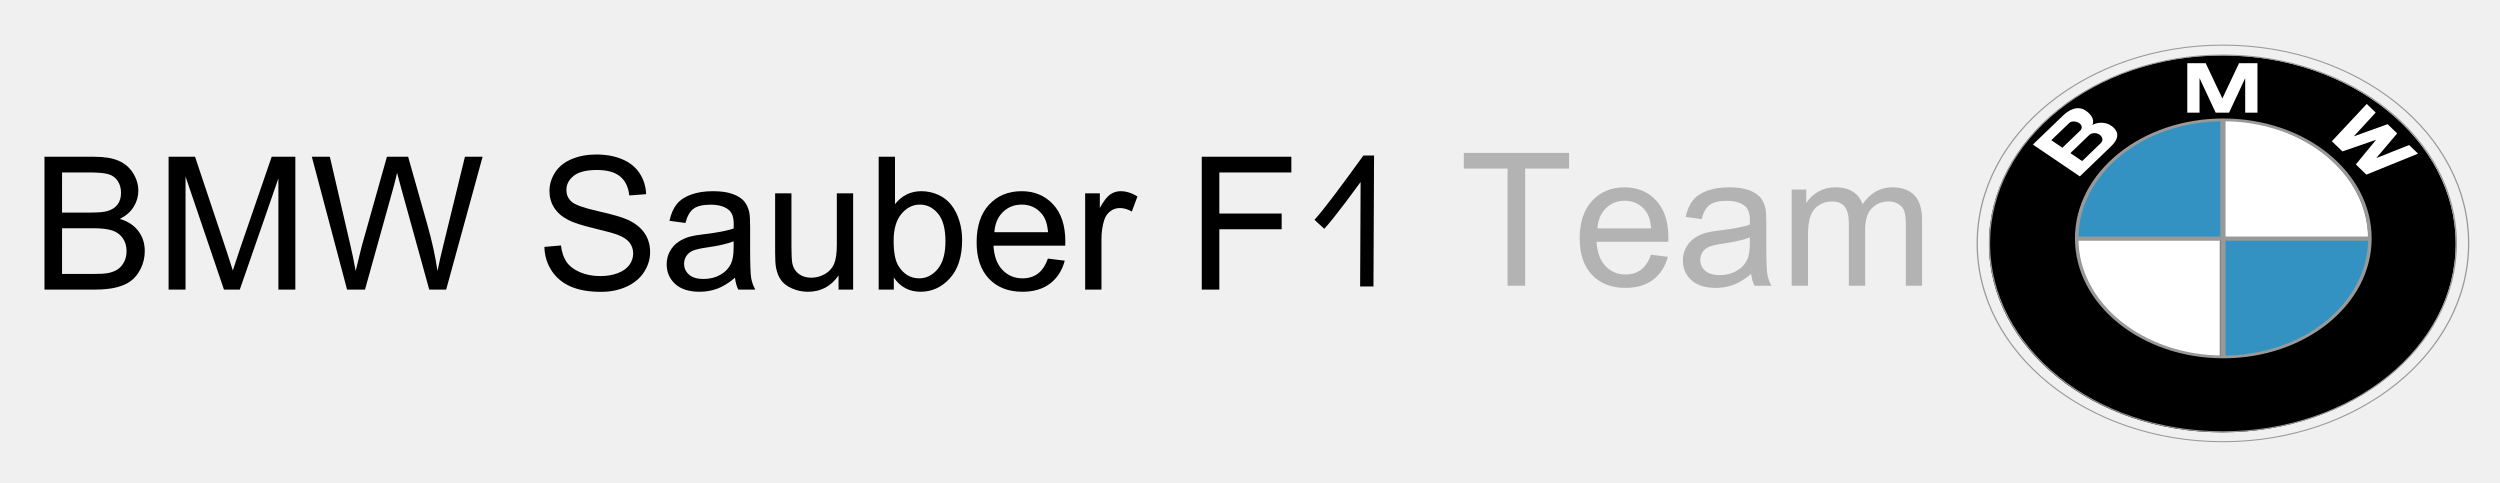
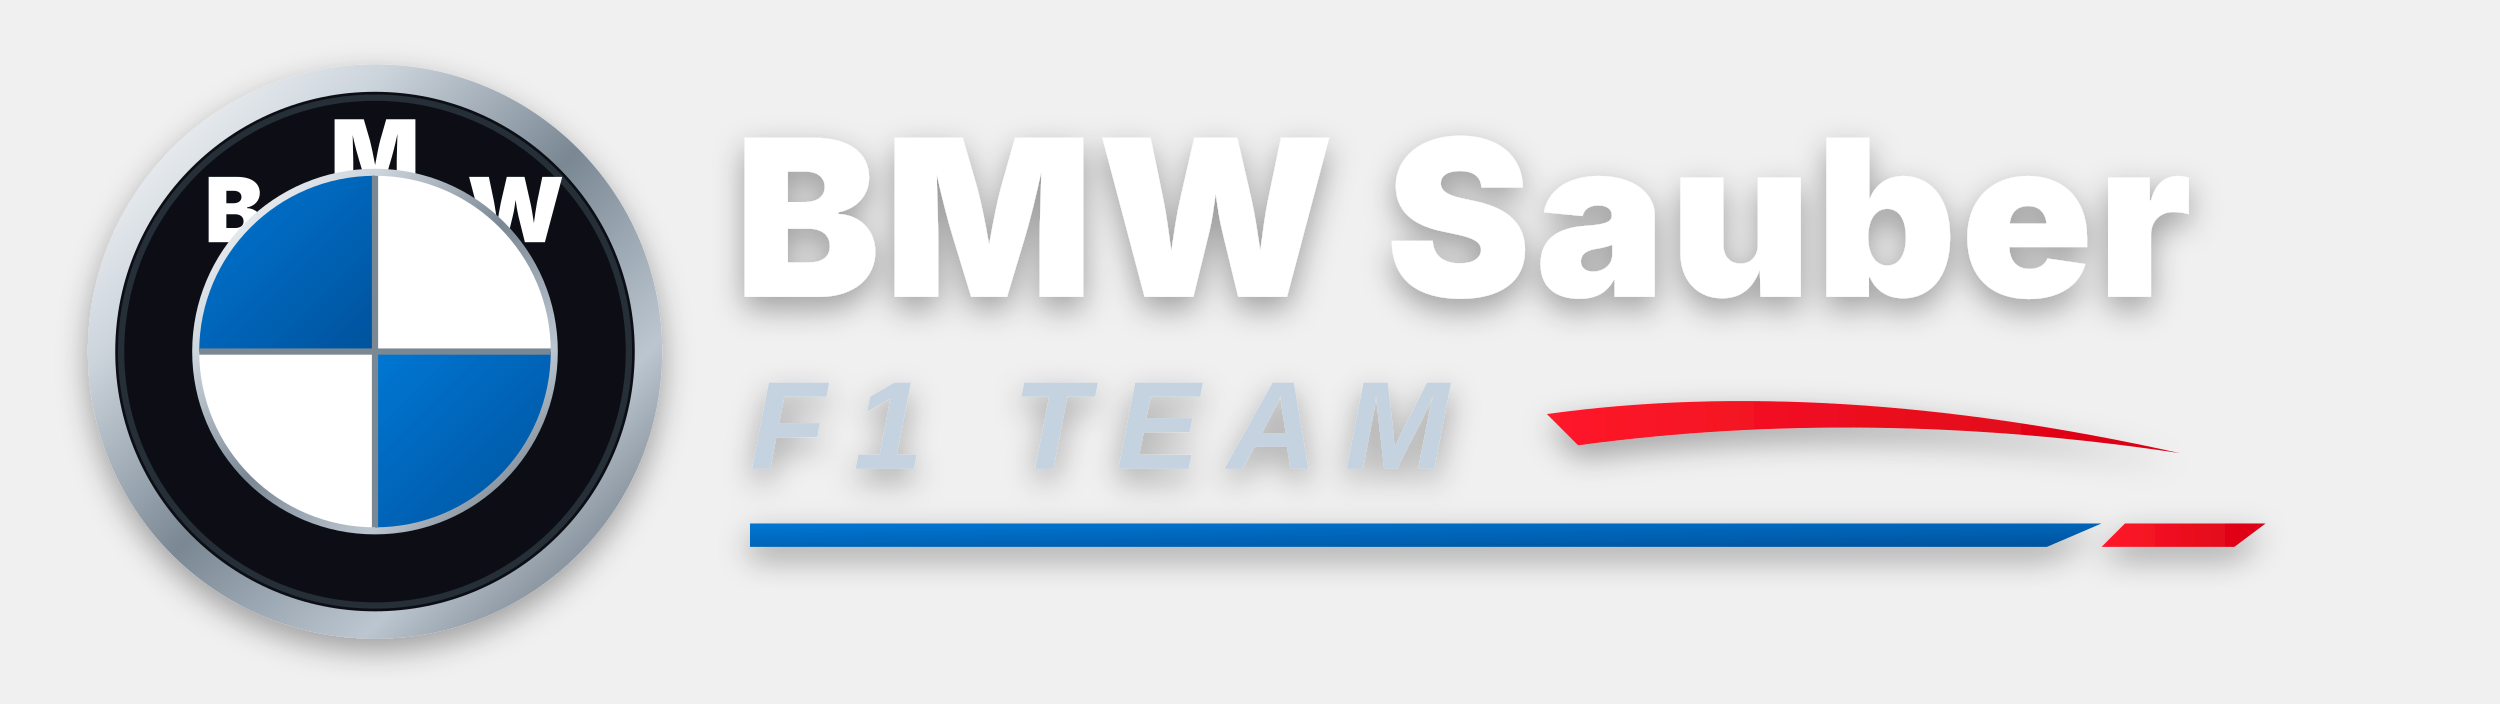
- <svg xmlns="http://www.w3.org/2000/svg" version="1.1" id="Layer_1" width="1295" height="250" viewBox="0 0 1295 250" overflow="visible" enable-background="new 0 0 564.012 564.001" xml:space="preserve" style="overflow:visible">
-   <defs id="defs3375">
-     <radialGradient id="XMLID_24_" cx="96.95" cy="111.318" r="259.673" gradientUnits="userSpaceOnUse">
-       <stop offset="0" style="stop-color:#E6E6E6" id="stop3131" />
-       <stop offset="0.104" style="stop-color:#D6D6D6" id="stop3133" />
-       <stop offset="0.307" style="stop-color:#ADADAD" id="stop3135" />
-       <stop offset="0.588" style="stop-color:#6C6C6C" id="stop3137" />
-       <stop offset="0.933" style="stop-color:#121212" id="stop3139" />
-       <stop offset="1" style="stop-color:#000000" id="stop3141" />
-     </radialGradient>
-     <radialGradient id="XMLID_25_" cx="167.975" cy="146.243" r="377.639" gradientUnits="userSpaceOnUse">
-       <stop offset="0" style="stop-color:#FFFFFF" id="stop3146" />
-       <stop offset="0.344" style="stop-color:#FDFDFD" id="stop3148" />
-       <stop offset="0.481" style="stop-color:#F6F6F6" id="stop3150" />
-       <stop offset="0.582" style="stop-color:#EAEAEA" id="stop3152" />
-       <stop offset="0.665" style="stop-color:#D8D8D8" id="stop3154" />
-       <stop offset="0.737" style="stop-color:#C2C2C2" id="stop3156" />
-       <stop offset="0.802" style="stop-color:#A6A6A6" id="stop3158" />
-       <stop offset="0.86" style="stop-color:#848484" id="stop3160" />
-       <stop offset="0.913" style="stop-color:#5F5F5F" id="stop3162" />
-       <stop offset="0.949" style="stop-color:#404040" id="stop3164" />
-       <stop offset="0.957" style="stop-color:#404040" id="stop3166" />
-       <stop offset="1" style="stop-color:#404040" id="stop3168" />
-       <stop offset="1" style="stop-color:#000000" id="stop3170" />
-     </radialGradient>
-     <radialGradient id="XMLID_28_" cx="100.497" cy="114.587" r="254.696" gradientUnits="userSpaceOnUse">
-       <stop offset="0" style="stop-color:#E6E6E6" id="stop3247" />
-       <stop offset="0.104" style="stop-color:#D6D6D6" id="stop3249" />
-       <stop offset="0.307" style="stop-color:#ADADAD" id="stop3251" />
-       <stop offset="0.588" style="stop-color:#6C6C6C" id="stop3253" />
-       <stop offset="0.933" style="stop-color:#121212" id="stop3255" />
-       <stop offset="1" style="stop-color:#000000" id="stop3257" />
-     </radialGradient>
-     <linearGradient id="XMLID_29_" gradientUnits="userSpaceOnUse" x1="248.609" y1="50.995" x2="496.988" y2="291.01">
-       <stop offset="0" style="stop-color:#F0F4FF" id="stop3262" />
-       <stop offset="0.109" style="stop-color:#EBEFF9" id="stop3264" />
-       <stop offset="0.247" style="stop-color:#DCE0EA" id="stop3266" />
-       <stop offset="0.403" style="stop-color:#C4C7CF" id="stop3268" />
-       <stop offset="0.57" style="stop-color:#A2A4AB" id="stop3270" />
-       <stop offset="0.747" style="stop-color:#76777C" id="stop3272" />
-       <stop offset="0.929" style="stop-color:#414243" id="stop3274" />
-       <stop offset="1" style="stop-color:#2B2B2B" id="stop3276" />
+ <svg xmlns="http://www.w3.org/2000/svg" viewBox="0 0 320 90" width="100%" height="100%">
+   <defs>
+     <linearGradient id="bmwChrome" x1="0%" y1="0%" x2="100%" y2="100%">
+       <stop offset="0%" stop-color="#FFFFFF" />
+       <stop offset="25%" stop-color="#CCD4DC" />
+       <stop offset="50%" stop-color="#7A8894" />
+       <stop offset="75%" stop-color="#BCC6D0" />
+       <stop offset="100%" stop-color="#55626E" />
    </linearGradient>
-     <linearGradient id="XMLID_30_" gradientUnits="userSpaceOnUse" x1="47.007" y1="253.638" x2="295.389" y2="493.657">
-       <stop offset="0" style="stop-color:#F0F4FF" id="stop3283" />
-       <stop offset="0.109" style="stop-color:#EBEFF9" id="stop3285" />
-       <stop offset="0.247" style="stop-color:#DCE0EA" id="stop3287" />
-       <stop offset="0.403" style="stop-color:#C4C7CF" id="stop3289" />
-       <stop offset="0.57" style="stop-color:#A2A4AB" id="stop3291" />
-       <stop offset="0.747" style="stop-color:#76777C" id="stop3293" />
-       <stop offset="0.929" style="stop-color:#414243" id="stop3295" />
-       <stop offset="1" style="stop-color:#2B2B2B" id="stop3297" />
+     <linearGradient id="bavarianBlue" x1="0%" y1="0%" x2="100%" y2="100%">
+       <stop offset="0%" stop-color="#0077D4" />
+       <stop offset="100%" stop-color="#00529C" />
    </linearGradient>
-     <linearGradient id="XMLID_31_" gradientUnits="userSpaceOnUse" x1="167.169" y1="168.05" x2="295.966" y2="292.51">
-       <stop offset="0" style="stop-color:#C2D7E8" id="stop3304" />
-       <stop offset="0.134" style="stop-color:#BACFE1" id="stop3306" />
-       <stop offset="0.343" style="stop-color:#A4BACD" id="stop3308" />
-       <stop offset="0.6" style="stop-color:#8098AC" id="stop3310" />
-       <stop offset="0.894" style="stop-color:#4E697F" id="stop3312" />
-       <stop offset="1" style="stop-color:#3A566D" id="stop3314" />
+     <linearGradient id="bmwMRed" x1="0%" y1="0%" x2="100%" y2="0%">
+       <stop offset="0%" stop-color="#FF1A2A" />
+       <stop offset="100%" stop-color="#D90014" />
    </linearGradient>
-     <linearGradient id="XMLID_32_" gradientUnits="userSpaceOnUse" x1="102.664" y1="198.546" x2="348.549" y2="436.152">
-       <stop offset="0" style="stop-color:#F0F4FF" id="stop3319" />
-       <stop offset="0.097" style="stop-color:#E8EBF6" id="stop3321" />
-       <stop offset="0.257" style="stop-color:#D1D4DD" id="stop3323" />
-       <stop offset="0.459" style="stop-color:#ABAEB5" id="stop3325" />
-       <stop offset="0.695" style="stop-color:#78797D" id="stop3327" />
-       <stop offset="0.958" style="stop-color:#363637" id="stop3329" />
-       <stop offset="1" style="stop-color:#2B2B2B" id="stop3331" />
+     <linearGradient id="bmwMNavy" x1="0%" y1="0%" x2="100%" y2="0%">
+       <stop offset="0%" stop-color="#001F5C" />
+       <stop offset="100%" stop-color="#001238" />
    </linearGradient>
-     <linearGradient id="XMLID_33_" gradientUnits="userSpaceOnUse" x1="283.897" y1="286.685" x2="370.145" y2="370.029">
-       <stop offset="0" style="stop-color:#D9DEF0" id="stop3336" />
-       <stop offset="0.123" style="stop-color:#D4DAEC" id="stop3338" />
-       <stop offset="0.263" style="stop-color:#C7CFE2" id="stop3340" />
-       <stop offset="0.411" style="stop-color:#B0BCD1" id="stop3342" />
-       <stop offset="0.566" style="stop-color:#90A1B8" id="stop3344" />
-       <stop offset="0.725" style="stop-color:#677F99" id="stop3346" />
-       <stop offset="0.885" style="stop-color:#355674" id="stop3348" />
-       <stop offset="0.972" style="stop-color:#173D5D" id="stop3350" />
-     </linearGradient>
-     <linearGradient id="XMLID_34_" gradientUnits="userSpaceOnUse" x1="195.667" y1="108.37" x2="441.283" y2="345.716">
-       <stop offset="0" style="stop-color:#F0F4FF" id="stop3355" />
-       <stop offset="0.109" style="stop-color:#EBEFF9" id="stop3357" />
-       <stop offset="0.247" style="stop-color:#DCE0EA" id="stop3359" />
-       <stop offset="0.403" style="stop-color:#C4C7CF" id="stop3361" />
-       <stop offset="0.57" style="stop-color:#A2A4AB" id="stop3363" />
-       <stop offset="0.747" style="stop-color:#76777C" id="stop3365" />
-       <stop offset="0.929" style="stop-color:#414243" id="stop3367" />
-       <stop offset="1" style="stop-color:#2B2B2B" id="stop3369" />
-     </linearGradient>
-     <radialGradient gradientUnits="userSpaceOnUse" r="668.807" cy="3.091" cx="57.093" id="XMLID_26_">
-       <stop id="stop3177" style="stop-color:#FFFFFF" offset="0.169" />
-       <stop id="stop3179" style="stop-color:#E0EFF7" offset="0.196" />
-       <stop id="stop3181" style="stop-color:#B2D9EC" offset="0.241" />
-       <stop id="stop3183" style="stop-color:#8BC5E2" offset="0.287" />
-       <stop id="stop3185" style="stop-color:#6BB5DA" offset="0.335" />
-       <stop id="stop3187" style="stop-color:#52A9D4" offset="0.384" />
-       <stop id="stop3189" style="stop-color:#41A0CF" offset="0.436" />
-       <stop id="stop3191" style="stop-color:#369BCD" offset="0.491" />
-       <stop id="stop3193" style="stop-color:#3399CC" offset="0.556" />
-       <stop id="stop3195" style="stop-color:#3396C8" offset="0.606" />
-       <stop id="stop3197" style="stop-color:#328EBC" offset="0.655" />
-       <stop id="stop3199" style="stop-color:#3180A8" offset="0.705" />
-       <stop id="stop3201" style="stop-color:#2F6D8C" offset="0.754" />
-       <stop id="stop3203" style="stop-color:#2D5468" offset="0.803" />
-       <stop id="stop3205" style="stop-color:#2A373D" offset="0.851" />
-       <stop id="stop3207" style="stop-color:#292929" offset="0.871" />
-     </radialGradient>
-     <radialGradient gradientUnits="userSpaceOnUse" r="668.787" cy="3.091" cx="57.093" id="XMLID_27_">
-       <stop id="stop3212" style="stop-color:#FFFFFF" offset="0.169" />
-       <stop id="stop3214" style="stop-color:#E0EFF7" offset="0.196" />
-       <stop id="stop3216" style="stop-color:#B2D9EC" offset="0.241" />
-       <stop id="stop3218" style="stop-color:#8BC5E2" offset="0.287" />
-       <stop id="stop3220" style="stop-color:#6BB5DA" offset="0.335" />
-       <stop id="stop3222" style="stop-color:#52A9D4" offset="0.384" />
-       <stop id="stop3224" style="stop-color:#41A0CF" offset="0.436" />
-       <stop id="stop3226" style="stop-color:#369BCD" offset="0.491" />
-       <stop id="stop3228" style="stop-color:#3399CC" offset="0.556" />
-       <stop id="stop3230" style="stop-color:#3396C8" offset="0.606" />
-       <stop id="stop3232" style="stop-color:#328EBC" offset="0.655" />
-       <stop id="stop3234" style="stop-color:#3180A8" offset="0.705" />
-       <stop id="stop3236" style="stop-color:#2F6D8C" offset="0.754" />
-       <stop id="stop3238" style="stop-color:#2D5468" offset="0.803" />
-       <stop id="stop3240" style="stop-color:#2A373D" offset="0.851" />
-       <stop id="stop3242" style="stop-color:#292929" offset="0.871" />
-     </radialGradient>
-     <linearGradient id="XMLID_18_" gradientUnits="userSpaceOnUse" x1="-41.283" y1="-30.406" x2="557.075" y2="547.805">
-       <stop offset="0" style="stop-color:#DFF4FF" id="stop2991" />
-       <stop offset="0.098" style="stop-color:#D6EAF5" id="stop2993" />
-       <stop offset="0.268" style="stop-color:#BFD0D9" id="stop2995" />
-       <stop offset="0.488" style="stop-color:#98A5AC" id="stop2997" />
-       <stop offset="0.747" style="stop-color:#646B6E" id="stop2999" />
-       <stop offset="1" style="stop-color:#2B2B2B" id="stop3001" />
-     </linearGradient>
-     <radialGradient id="XMLID_19_" cx="-3.515" cy="18.651" r="400.654" gradientUnits="userSpaceOnUse">
-       <stop offset="0" style="stop-color:#FFFFFF" id="stop3008" />
-       <stop offset="0.306" style="stop-color:#A8A8A8" id="stop3010" />
-       <stop offset="0.646" style="stop-color:#4F4F4F" id="stop3012" />
-       <stop offset="0.885" style="stop-color:#161616" id="stop3014" />
-       <stop offset="1" style="stop-color:#000000" id="stop3016" />
-     </radialGradient>
-     <linearGradient id="XMLID_20_" gradientUnits="userSpaceOnUse" x1="-873.568" y1="18.338" x2="-492.475" y2="386.599" gradientTransform="matrix(-1,0,0,-1,-385.6592,499.3066)">
-       <stop offset="0" style="stop-color:#DFF4FF" id="stop3021" />
-       <stop offset="0.086" style="stop-color:#D6EAF5" id="stop3023" />
-       <stop offset="0.233" style="stop-color:#BED0D9" id="stop3025" />
-       <stop offset="0.424" style="stop-color:#96A4AC" id="stop3027" />
-       <stop offset="0.652" style="stop-color:#5F686D" id="stop3029" />
-       <stop offset="0.907" style="stop-color:#1A1D1E" id="stop3031" />
-       <stop offset="1" style="stop-color:#000000" id="stop3033" />
-     </linearGradient>
-     <radialGradient gradientUnits="userSpaceOnUse" r="963.534" cy="-22.434" cx="-75.566" id="XMLID_23_">
-       <stop id="stop3104" style="stop-color:#FFFFFF;fill-opacity:1.0;fill:url(#linearGradient5237)" offset="0" />
-       <stop id="stop3106" style="stop-color:#FDFDFD;fill-opacity:1.0;fill:url(#linearGradient5237)" offset="0.31" />
-       <stop id="stop3108" style="stop-color:#F6F6F6;fill-opacity:1.0;fill:url(#linearGradient5237)" offset="0.451" />
-       <stop id="stop3110" style="stop-color:#E9E9E9;fill-opacity:1.0;fill:url(#linearGradient5237)" offset="0.557" />
-       <stop id="stop3112" style="stop-color:#D7D7D7;fill-opacity:1.0;fill:url(#linearGradient5237)" offset="0.646" />
-       <stop id="stop3114" style="stop-color:#BFBFBF;fill-opacity:1.0;fill:url(#linearGradient5237)" offset="0.724" />
-       <stop id="stop3116" style="stop-color:#A2A2A2;fill-opacity:1.0;fill:url(#linearGradient5237)" offset="0.794" />
-       <stop id="stop3118" style="stop-color:#808080;fill-opacity:1.0;fill:url(#linearGradient5237)" offset="0.859" />
-       <stop id="stop3120" style="stop-color:#575757;fill-opacity:1.0;fill:url(#linearGradient5237)" offset="0.92" />
-       <stop id="stop3122" style="stop-color:#2B2B2B;fill-opacity:1.0;fill:url(#linearGradient5237)" offset="0.975" />
-       <stop id="stop3124" style="stop-color:#141414;fill-opacity:1.0;fill:url(#linearGradient5237)" offset="1" />
-     </radialGradient>
+     <filter id="bmwShadow" x="-10%" y="-10%" width="120%" height="120%">
+       <feDropShadow dx="0" dy="1.5" stdDeviation="2" flood-color="#000000" flood-opacity="0.35" />
+     </filter>
  </defs>
-   <path style="fill:none;stroke:#000000;stroke-width:6.9;stroke-linecap:butt;stroke-linejoin:miter;stroke-miterlimit:4;stroke-opacity:1;stroke-dasharray:none" d="M 683.441,116.196 C 688.655,110.5 697.982,97.835 708,84 l 0.295,0 -0.295,64.392" id="path3952" />
-   <g id="g5578" transform="matrix(0.4478362,0,0,0.3617074,1026.836,23.93451)">
-     <path style="fill:#000000" id="path3005" d="m 547.545,283.043 c 0,149.063 -120.859,269.918 -269.924,269.918 -149.065,0 -269.912,-120.856 -269.912,-269.918 0,-149.07 120.848,-269.919 269.912,-269.919 149.064,0 269.924,120.849 269.924,269.919 z" />
-     <path style="fill:none;stroke:#999999;stroke-width:1.511;stroke-miterlimit:4;stroke-opacity:1;stroke-dasharray:none" id="path3003" d="m 278.303,-1.544 c -156.962,0 -284.215,127.135 -284.215,283.972 0,156.834 127.253,283.971 284.215,283.971 156.974,0 284.215,-127.136 284.215,-283.971 0,-156.836 -127.241,-283.972 -284.215,-283.972 z m 0,553.742 C 129.181,552.197 8.312,431.418 8.312,282.427 8.312,133.436 129.181,12.651 278.303,12.651 c 149.122,0 270.002,120.785 270.002,269.776 0,148.991 -120.88,269.77 -270.002,269.77 z" />
-     <g id="g5540">
-       <g style="fill:#ffffff;fill-opacity:1;stroke:none" id="g3049" transform="translate(-3.93499,0.3735)">
-         <radialGradient gradientUnits="userSpaceOnUse" r="962.696" cy="-22.151" cx="-75.465" id="XMLID_21_">
-           <stop id="stop3052" style="stop-color:#FFFFFF;fill-opacity:1.0;fill:url(#linearGradient5237)" offset="0" />
-           <stop id="stop3054" style="stop-color:#FDFDFD;fill-opacity:1.0;fill:url(#linearGradient5237)" offset="0.31" />
-           <stop id="stop3056" style="stop-color:#F6F6F6;fill-opacity:1.0;fill:url(#linearGradient5237)" offset="0.451" />
-           <stop id="stop3058" style="stop-color:#E9E9E9;fill-opacity:1.0;fill:url(#linearGradient5237)" offset="0.557" />
-           <stop id="stop3060" style="stop-color:#D7D7D7;fill-opacity:1.0;fill:url(#linearGradient5237)" offset="0.646" />
-           <stop id="stop3062" style="stop-color:#BFBFBF;fill-opacity:1.0;fill:url(#linearGradient5237)" offset="0.724" />
-           <stop id="stop3064" style="stop-color:#A2A2A2;fill-opacity:1.0;fill:url(#linearGradient5237)" offset="0.794" />
-           <stop id="stop3066" style="stop-color:#808080;fill-opacity:1.0;fill:url(#linearGradient5237)" offset="0.859" />
-           <stop id="stop3068" style="stop-color:#575757;fill-opacity:1.0;fill:url(#linearGradient5237)" offset="0.92" />
-           <stop id="stop3070" style="stop-color:#2B2B2B;fill-opacity:1.0;fill:url(#linearGradient5237)" offset="0.975" />
-           <stop id="stop3072" style="stop-color:#141414;fill-opacity:1.0;fill:url(#linearGradient5237)" offset="1" />
-         </radialGradient>
-         <polygon style="fill:#ffffff;fill-opacity:1;stroke:none" id="polygon3074" points="255.201,94.802 255.201,45.353 273.859,94.802 289.35,94.802 308.008,45.353 308.008,94.802 322.178,94.802 322.178,23.981 300.881,23.981 281.512,74.687 281.695,74.687 262.328,23.981 241.031,23.981 241.031,94.802 " />
-       </g>
-       <g style="fill:#ffffff;fill-opacity:1;stroke:none" id="g3076" transform="translate(-3.93499,0.3735)">
-         <radialGradient gradientUnits="userSpaceOnUse" r="962.794" cy="-22.15" cx="-75.515" id="XMLID_22_">
-           <stop id="stop3079" style="stop-color:#FFFFFF;fill-opacity:1.0;fill:url(#linearGradient5237)" offset="0" />
-           <stop id="stop3081" style="stop-color:#FDFDFD;fill-opacity:1.0;fill:url(#linearGradient5237)" offset="0.31" />
-           <stop id="stop3083" style="stop-color:#F6F6F6;fill-opacity:1.0;fill:url(#linearGradient5237)" offset="0.451" />
-           <stop id="stop3085" style="stop-color:#E9E9E9;fill-opacity:1.0;fill:url(#linearGradient5237)" offset="0.557" />
-           <stop id="stop3087" style="stop-color:#D7D7D7;fill-opacity:1.0;fill:url(#linearGradient5237)" offset="0.646" />
-           <stop id="stop3089" style="stop-color:#BFBFBF;fill-opacity:1.0;fill:url(#linearGradient5237)" offset="0.724" />
-           <stop id="stop3091" style="stop-color:#A2A2A2;fill-opacity:1.0;fill:url(#linearGradient5237)" offset="0.794" />
-           <stop id="stop3093" style="stop-color:#808080;fill-opacity:1.0;fill:url(#linearGradient5237)" offset="0.859" />
-           <stop id="stop3095" style="stop-color:#575757;fill-opacity:1.0;fill:url(#linearGradient5237)" offset="0.92" />
-           <stop id="stop3097" style="stop-color:#2B2B2B;fill-opacity:1.0;fill:url(#linearGradient5237)" offset="0.975" />
-           <stop id="stop3099" style="stop-color:#141414;fill-opacity:1.0;fill:url(#linearGradient5237)" offset="1" />
-         </radialGradient>
-         <polygon style="fill:#ffffff;fill-opacity:1;stroke:none" id="polygon3101" points="458.918,94.677 433.652,128.704 472.744,111.267 483.807,124.544 459.607,159.845 497.633,141.136 507.938,153.511 448.098,183.562 436.004,168.915 459.205,133.94 459.068,133.763 420.467,150.286 408.248,135.735 448.604,82.306 " />
-       </g>
-       <path style="fill:#ffffff;fill-opacity:1;stroke:none" id="path3126" d="m 150.108,114.746 c -5.691,-5.537 -14.504,-7.207 -22.766,-2.082 3.085,-8.284 -2.519,-16.042 -7.652,-20.345 -9.512,-7.975 -19.508,-1.166 -26.645,7.361 l -34.572,41.182 54.332,45.582 36.443,-43.432 c 8.319,-9.926 9.614,-19.758 0.86,-28.266 z m -70.281,19.861 20.758,-24.732 c 2.398,-2.869 7.836,-2.754 11.336,0.176 3.844,3.23 3.855,7.805 1.262,10.873 l -20.516,24.459 z m 57.281,4.114 -21.641,25.789 -13.574,-11.389 21.813,-25.996 c 2.467,-2.93 7.951,-3.785 11.658,-0.676 4.199,3.516 4.611,8.848 1.744,12.272 z" />
-     </g>
-     <g id="g5571">
-       <path style="fill:#3392c2;fill-opacity:1" id="path3209" d="m 108.063,274.236 h 168.904 V 105.332 c -93.287,0 -168.904,75.617 -168.904,168.904 z" />
-       <path style="fill:#3392c2;fill-opacity:1" id="path3244" d="m 279.637,276.97 v 168.904 c 93.287,0 168.904,-75.629 168.904,-168.904 h -168.904 z" />
-       <path style="fill:#ffffff;fill-opacity:1;stroke:#999999;stroke-width:1.003;stroke-opacity:1" id="path3244-4" d="M 277.738,275.902 V 105.94 c 93.287,0 168.904,76.103 168.904,169.962 h -168.904 z" />
-       <path style="fill:#ffffff;fill-opacity:1;stroke:#999999;stroke-opacity:1" id="path3244-9" d="M 275.042,274.549 V 444.453 c -91.184,0 -165.096,-76.077 -165.096,-169.904 h 165.096 z" />
-       <polygon points="452.309,279.001 285,279.001 285,111.692 279.012,111.692 279.012,279.001 111.703,279.001 111.703,284.993 279.012,284.993 279.012,452.306 285,452.306 285,284.993 452.309,284.993 " id="polygon3259" style="fill:#999999;stroke:none" transform="translate(-3.65032,-6.433471)" />
-     </g>
-     <path style="fill:none;stroke:#999999;stroke-width:4;stroke-miterlimit:4;stroke-opacity:1;stroke-dasharray:none" id="path3172" d="m 109.156,275.221 c 0,-93.741 75.928,-169.736 169.594,-169.736 93.667,0 169.605,75.996 169.605,169.736 0,93.74 -75.94,169.736 -169.605,169.736 -93.666,0 -169.594,-75.995 -169.594,-169.736 z" />
+   <g transform="translate(6, 4)" filter="url(#bmwShadow)">
+     <circle cx="42" cy="41" r="35" fill="#0C1015" stroke="url(#bmwChrome)" stroke-width="3.5" />
+     <circle cx="42" cy="41" r="32.5" fill="none" stroke="#252F38" stroke-width="0.8" />
+     <text x="24" y="27" font-family="'Titillium Web', system-ui, -apple-system, sans-serif" font-size="11.5" font-weight="900" fill="#FFFFFF" text-anchor="middle">B</text>
+     <text x="42" y="20" font-family="'Titillium Web', system-ui, -apple-system, sans-serif" font-size="12" font-weight="900" fill="#FFFFFF" text-anchor="middle">M</text>
+     <text x="60" y="27" font-family="'Titillium Web', system-ui, -apple-system, sans-serif" font-size="11.5" font-weight="900" fill="#FFFFFF" text-anchor="middle">W</text>
+     <circle cx="42" cy="41" r="22.5" fill="none" stroke="url(#bmwChrome)" stroke-width="1.8" />
+     <path d="M 42 41 L 42 18.5 A 22.5 22.5 0 0 0 19.5 41 Z" fill="url(#bavarianBlue)" />
+     <path d="M 42 41 L 64.5 41 A 22.5 22.5 0 0 0 42 18.5 Z" fill="#FFFFFF" />
+     <path d="M 42 41 L 42 63.5 A 22.5 22.5 0 0 0 64.5 41 Z" fill="url(#bavarianBlue)" />
+     <path d="M 42 41 L 19.5 41 A 22.5 22.5 0 0 0 42 63.5 Z" fill="#FFFFFF" />
+     <line x1="42" y1="18.5" x2="42" y2="63.5" stroke="#7A8894" stroke-width="0.8" />
+     <line x1="19.5" y1="41" x2="64.5" y2="41" stroke="#7A8894" stroke-width="0.8" />
  </g>
-   <g style="font-size:96.11px;font-style:normal;font-weight:normal;line-height:125%;letter-spacing:0px;word-spacing:0px;fill:#000000;fill-opacity:1;stroke:none;overflow:visible;font-family:Sans" id="text3347-0" transform="translate(-10,0)">
-     <path d="m 33.039,150 0,-68.797 25.811,0 c 5.256,6.9e-5 9.472,0.696 12.647,2.088 3.175,1.392 5.663,3.535 7.462,6.429 1.799,2.894 2.698,5.921 2.698,9.081 -5.5e-5,2.941 -0.798,5.71 -2.393,8.306 -1.596,2.597 -4.005,4.693 -7.227,6.288 4.161,1.22 7.36,3.301 9.597,6.242 2.237,2.941 3.355,6.414 3.355,10.418 -5.9e-5,3.222 -0.681,6.218 -2.041,8.987 -1.361,2.769 -3.043,4.904 -5.045,6.406 -2.002,1.502 -4.513,2.636 -7.532,3.402 C 67.352,149.617 63.652,150 59.272,150 z m 9.104,-39.889 14.876,0 c 4.036,4e-5 6.93,-0.266 8.682,-0.798 2.315,-0.688 4.059,-1.83 5.233,-3.426 1.173,-1.596 1.76,-3.598 1.76,-6.007 -4.7e-5,-2.284 -0.548,-4.294 -1.643,-6.03 C 69.956,92.113 68.392,90.925 66.359,90.283 64.325,89.642 60.837,89.321 55.894,89.321 l -13.75,0 z m 0,31.771 17.129,0 c 2.941,1e-5 5.006,-0.109 6.195,-0.329 2.096,-0.375 3.848,-1.001 5.256,-1.877 1.408,-0.876 2.565,-2.151 3.473,-3.825 0.907,-1.674 1.361,-3.606 1.361,-5.796 -4.9e-5,-2.565 -0.657,-4.795 -1.971,-6.687 -1.314,-1.893 -3.136,-3.222 -5.467,-3.989 -2.331,-0.766 -5.686,-1.15 -10.066,-1.15 l -15.909,0 z" id="path8045" />
-     <path d="m 97.332,150 0,-68.797 13.703,0 16.284,48.712 c 1.502,4.536 2.597,7.931 3.285,10.184 0.782,-2.503 2.002,-6.179 3.66,-11.028 l 16.472,-47.867 12.248,0 0,68.797 -8.776,0 0,-57.582 L 134.218,150 l -8.213,0 -19.898,-58.567 0,58.567 z" id="path8047" />
-     <path d="m 189.781,150 -18.255,-68.797 9.339,0 10.465,45.098 c 1.126,4.724 2.096,9.417 2.91,14.079 1.752,-7.352 2.784,-11.591 3.097,-12.718 l 13.093,-46.459 10.981,0 9.855,34.821 c 2.472,8.635 4.255,16.754 5.35,24.356 0.876,-4.349 2.018,-9.339 3.426,-14.97 l 10.794,-44.207 9.151,0 L 241.121,150 l -8.776,0 -14.501,-52.419 c -1.22,-4.38 -1.94,-7.071 -2.159,-8.072 -0.72,3.16 -1.392,5.851 -2.018,8.072 L 199.073,150 z" id="path8049" />
-     <path d="m 291.992,127.897 8.588,-0.751 c 0.407,3.441 1.353,6.265 2.839,8.471 1.486,2.206 3.793,3.989 6.922,5.35 3.129,1.361 6.648,2.041 10.559,2.041 3.473,1e-5 6.539,-0.516 9.198,-1.549 2.659,-1.032 4.638,-2.448 5.936,-4.247 1.298,-1.799 1.947,-3.762 1.948,-5.89 -5e-5,-2.159 -0.626,-4.044 -1.877,-5.655 -1.251,-1.611 -3.316,-2.964 -6.195,-4.059 -1.846,-0.72 -5.929,-1.838 -12.248,-3.355 -6.32,-1.517 -10.747,-2.949 -13.281,-4.294 -3.285,-1.721 -5.733,-3.856 -7.344,-6.406 -1.611,-2.55 -2.417,-5.405 -2.417,-8.564 -10e-6,-3.473 0.985,-6.719 2.957,-9.738 1.971,-3.019 4.849,-5.311 8.635,-6.875 3.786,-1.564 7.994,-2.346 12.624,-2.346 5.1,7e-5 9.597,0.821 13.492,2.464 3.895,1.643 6.891,4.059 8.987,7.25 2.096,3.191 3.222,6.805 3.379,10.841 l -8.729,0.657 c -0.469,-4.349 -2.057,-7.634 -4.763,-9.855 -2.706,-2.221 -6.703,-3.332 -11.99,-3.332 -5.506,6.2e-5 -9.519,1.009 -12.037,3.027 -2.519,2.018 -3.778,4.45 -3.778,7.297 -2e-5,2.472 0.892,4.505 2.675,6.101 1.752,1.596 6.328,3.23 13.727,4.904 7.399,1.674 12.475,3.136 15.228,4.388 4.005,1.846 6.961,4.185 8.87,7.016 1.908,2.831 2.863,6.093 2.863,9.785 -6e-5,3.66 -1.048,7.11 -3.144,10.348 -2.096,3.238 -5.107,5.757 -9.034,7.556 -3.926,1.799 -8.346,2.698 -13.257,2.698 -6.226,0 -11.443,-0.907 -15.651,-2.722 -4.208,-1.815 -7.509,-4.544 -9.902,-8.189 -2.393,-3.645 -3.653,-7.767 -3.778,-12.366 z" id="path8051" />
-     <path d="m 390.73,143.852 c -3.129,2.659 -6.14,4.536 -9.034,5.631 -2.894,1.095 -5.999,1.643 -9.315,1.643 -5.475,0 -9.683,-1.337 -12.624,-4.012 -2.941,-2.675 -4.411,-6.093 -4.411,-10.254 0,-2.44 0.555,-4.669 1.666,-6.687 1.111,-2.018 2.565,-3.637 4.364,-4.857 1.799,-1.22 3.825,-2.143 6.077,-2.769 1.658,-0.438 4.161,-0.86 7.509,-1.267 6.82,-0.813 11.842,-1.783 15.064,-2.91 0.031,-1.158 0.047,-1.893 0.047,-2.206 -4e-5,-3.441 -0.798,-5.866 -2.393,-7.274 -2.159,-1.908 -5.366,-2.863 -9.62,-2.863 -3.973,5e-5 -6.906,0.696 -8.799,2.088 -1.893,1.392 -3.293,3.856 -4.2,7.391 l -8.259,-1.126 c 0.751,-3.535 1.987,-6.39 3.707,-8.565 1.721,-2.174 4.208,-3.848 7.462,-5.021 3.254,-1.173 7.024,-1.76 11.31,-1.76 4.255,5.1e-5 7.712,0.501 10.371,1.502 2.659,1.001 4.615,2.26 5.866,3.778 1.251,1.517 2.127,3.434 2.628,5.749 0.282,1.439 0.422,4.036 0.422,7.79 l 0,11.263 c -5e-5,7.853 0.18,12.819 0.54,14.9 0.36,2.081 1.071,4.075 2.135,5.983 l -8.823,0 c -0.876,-1.752 -1.439,-3.801 -1.689,-6.148 z M 390.026,124.987 c -3.066,1.251 -7.665,2.315 -13.797,3.191 -3.473,0.501 -5.929,1.064 -7.368,1.689 -1.439,0.626 -2.55,1.541 -3.332,2.745 -0.782,1.205 -1.173,2.542 -1.173,4.012 -1e-5,2.253 0.853,4.13 2.558,5.631 1.705,1.502 4.2,2.253 7.485,2.253 3.254,1e-5 6.148,-0.712 8.682,-2.135 2.534,-1.423 4.396,-3.371 5.585,-5.843 0.907,-1.908 1.361,-4.724 1.361,-8.447 z" id="path8053" />
-     <path d="m 444.369,150 0,-7.321 c -3.879,5.631 -9.151,8.447 -15.815,8.447 -2.941,0 -5.686,-0.563 -8.236,-1.689 -2.55,-1.126 -4.443,-2.542 -5.678,-4.247 -1.236,-1.705 -2.104,-3.793 -2.605,-6.265 -0.344,-1.658 -0.516,-4.286 -0.516,-7.884 l 0,-30.879 8.447,0 0,27.641 c -10e-6,4.411 0.172,7.383 0.516,8.916 0.532,2.221 1.658,3.965 3.379,5.233 1.721,1.267 3.848,1.901 6.382,1.901 2.534,0 4.912,-0.649 7.133,-1.948 2.221,-1.298 3.793,-3.066 4.716,-5.303 0.923,-2.237 1.384,-5.483 1.384,-9.738 l 0,-26.702 8.447,0 0,49.838 z" id="path8055" />
-     <path d="m 472.996,150 -7.837,0 0,-68.797 8.447,0 0,24.544 c 3.567,-4.474 8.119,-6.711 13.656,-6.711 3.066,5.1e-5 5.968,0.618 8.705,1.854 2.737,1.236 4.99,2.972 6.758,5.209 1.768,2.237 3.152,4.935 4.153,8.095 1.001,3.16 1.502,6.539 1.502,10.137 -5e-5,8.541 -2.112,15.142 -6.335,19.804 -4.224,4.662 -9.292,6.992 -15.205,6.992 -5.882,0 -10.496,-2.456 -13.844,-7.368 z m -0.094,-25.295 c -2e-5,5.976 0.813,10.293 2.44,12.952 2.659,4.349 6.257,6.523 10.794,6.523 3.692,1e-5 6.883,-1.603 9.573,-4.81 2.691,-3.207 4.036,-7.986 4.036,-14.337 -4e-5,-6.507 -1.291,-11.31 -3.872,-14.407 -2.581,-3.097 -5.702,-4.646 -9.362,-4.646 -3.692,4e-5 -6.883,1.603 -9.573,4.81 -2.691,3.207 -4.036,7.845 -4.036,13.914 z" id="path8057" />
-     <path d="m 552.822,133.95 8.729,1.079 c -1.377,5.1 -3.926,9.057 -7.649,11.873 -3.723,2.816 -8.478,4.224 -14.266,4.224 -7.29,0 -13.07,-2.245 -17.34,-6.734 -4.271,-4.49 -6.406,-10.786 -6.406,-18.889 0,-8.385 2.159,-14.892 6.476,-19.522 4.317,-4.63 9.918,-6.945 16.8,-6.945 6.664,5.1e-5 12.108,2.268 16.331,6.805 4.224,4.536 6.335,10.919 6.335,19.147 -5e-5,0.501 -0.016,1.251 -0.047,2.253 l -37.168,0 c 0.313,5.475 1.861,9.667 4.646,12.577 2.784,2.91 6.257,4.364 10.418,4.364 3.097,1e-5 5.741,-0.813 7.931,-2.44 2.19,-1.627 3.926,-4.224 5.209,-7.79 z m -27.735,-13.656 27.829,0 c -0.375,-4.192 -1.439,-7.336 -3.191,-9.433 -2.691,-3.254 -6.179,-4.881 -10.465,-4.881 -3.879,4e-5 -7.141,1.298 -9.785,3.895 -2.644,2.597 -4.106,6.069 -4.388,10.418 z" id="path8059" />
-     <path d="m 572.109,150 0,-49.838 7.602,0 0,7.556 c 1.94,-3.535 3.731,-5.866 5.373,-6.992 1.642,-1.126 3.449,-1.689 5.42,-1.689 2.847,5.1e-5 5.741,0.907 8.682,2.722 l -2.91,7.837 c -2.065,-1.22 -4.13,-1.83 -6.195,-1.83 -1.846,4e-5 -3.504,0.555 -4.974,1.666 -1.47,1.111 -2.519,2.652 -3.144,4.622 -0.939,3.003 -1.408,6.288 -1.408,9.855 l 0,26.092 z" id="path8061" />
-     <path d="m 632.507,150 0,-68.797 46.413,0 0,8.119 -37.308,0 0,21.306 32.287,0 0,8.119 -32.287,0 0,31.255 z" id="path8063" />
+   <g transform="translate(94, 0)" filter="url(#bmwShadow)">
+     <text x="0" y="38" font-family="'Titillium Web', system-ui, -apple-system, 'Segoe UI', Arial Black, sans-serif" font-size="28" font-weight="900" fill="#FFFFFF" letter-spacing="0.5">BMW Sauber</text>
+     <text x="2" y="60" font-family="'Titillium Web', system-ui, -apple-system, 'Segoe UI', Arial, sans-serif" font-size="16" font-weight="800" font-style="italic" fill="#C5D3E0" letter-spacing="3.5">F1 TEAM</text>
+     <path d="M 104 53 Q 140 48 185 58 Q 145 52 108 57 Z" fill="url(#bmwMRed)" />
+     <path d="M 2 67 L 175 67 L 168 70 L 2 70 Z" fill="url(#bavarianBlue)" />
+     <path d="M 178 67 L 196 67 L 192 70 L 175 70 Z" fill="url(#bmwMRed)" />
  </g>
-   <g style="font-size:96.11px;font-style:normal;font-weight:normal;line-height:125%;letter-spacing:0px;word-spacing:0px;fill:#b3b3b3;fill-opacity:1;stroke:none;overflow:visible;font-family:Sans" id="text3347-0-4" transform="translate(-36,0)">
-     <path d="m 816.919,148 0,-60.679 -22.667,0 0,-8.119 54.531,0 0,8.119 -22.76,0 0,60.679 z" id="path8066" />
-     <path d="m 891.207,131.95 8.729,1.079 c -1.377,5.1 -3.926,9.057 -7.649,11.873 -3.723,2.816 -8.478,4.224 -14.266,4.224 -7.29,0 -13.07,-2.245 -17.34,-6.734 -4.271,-4.49 -6.406,-10.786 -6.406,-18.889 0,-8.385 2.159,-14.892 6.476,-19.522 4.317,-4.63 9.918,-6.945 16.8,-6.945 6.664,5e-5 12.108,2.268 16.331,6.805 4.224,4.536 6.335,10.919 6.335,19.147 -5e-5,0.501 -0.016,1.251 -0.047,2.253 l -37.168,0 c 0.313,5.475 1.861,9.667 4.646,12.577 2.784,2.91 6.257,4.364 10.418,4.364 3.097,0 5.741,-0.813 7.931,-2.44 2.19,-1.627 3.926,-4.224 5.209,-7.79 z m -27.735,-13.656 27.829,0 c -0.375,-4.192 -1.439,-7.336 -3.191,-9.433 -2.691,-3.254 -6.179,-4.881 -10.465,-4.881 -3.879,5e-5 -7.141,1.298 -9.785,3.895 -2.644,2.597 -4.106,6.069 -4.388,10.418 z" id="path8068" />
-     <path d="m 943.11,141.852 c -3.129,2.659 -6.14,4.536 -9.034,5.631 -2.894,1.095 -5.999,1.643 -9.315,1.643 -5.475,0 -9.683,-1.337 -12.624,-4.012 -2.941,-2.675 -4.411,-6.093 -4.411,-10.254 0,-2.44 0.555,-4.669 1.666,-6.687 1.111,-2.018 2.565,-3.637 4.364,-4.857 1.799,-1.22 3.825,-2.143 6.077,-2.769 1.658,-0.438 4.161,-0.86 7.509,-1.267 6.82,-0.813 11.842,-1.783 15.064,-2.91 0.031,-1.158 0.047,-1.893 0.047,-2.206 -4e-5,-3.441 -0.798,-5.866 -2.393,-7.274 -2.159,-1.908 -5.366,-2.863 -9.62,-2.863 -3.973,4e-5 -6.906,0.696 -8.799,2.088 -1.893,1.392 -3.293,3.856 -4.2,7.391 l -8.259,-1.126 c 0.751,-3.535 1.987,-6.39 3.707,-8.564 1.721,-2.174 4.208,-3.848 7.462,-5.021 3.254,-1.173 7.024,-1.76 11.31,-1.76 4.255,5e-5 7.712,0.501 10.371,1.502 2.659,1.001 4.615,2.26 5.866,3.778 1.251,1.517 2.127,3.434 2.628,5.749 0.282,1.439 0.422,4.036 0.422,7.79 l 0,11.263 c -5e-5,7.853 0.18,12.819 0.54,14.9 0.36,2.081 1.071,4.075 2.135,5.983 l -8.823,0 c -0.876,-1.752 -1.439,-3.801 -1.689,-6.148 z m -0.704,-18.865 c -3.066,1.251 -7.665,2.315 -13.797,3.191 -3.473,0.501 -5.929,1.064 -7.368,1.689 -1.439,0.626 -2.55,1.541 -3.332,2.745 -0.782,1.205 -1.173,2.542 -1.173,4.012 -10e-6,2.253 0.853,4.13 2.558,5.631 1.705,1.502 4.2,2.253 7.485,2.253 3.254,1e-5 6.148,-0.712 8.682,-2.135 2.534,-1.423 4.396,-3.371 5.585,-5.843 0.907,-1.908 1.361,-4.724 1.361,-8.447 z" id="path8070" />
-     <path d="m 964.088,148 0,-49.838 7.556,0 0,6.992 c 1.564,-2.44 3.645,-4.403 6.242,-5.89 2.597,-1.486 5.553,-2.229 8.87,-2.229 3.692,5e-5 6.719,0.767 9.081,2.3 2.362,1.533 4.028,3.676 4.998,6.429 3.942,-5.819 9.073,-8.729 15.393,-8.729 4.943,5e-5 8.744,1.369 11.404,4.106 2.659,2.738 3.989,6.953 3.989,12.647 l 0,34.211 -8.4,0 0,-31.395 c -10e-5,-3.379 -0.274,-5.811 -0.821,-7.297 -0.548,-1.486 -1.541,-2.683 -2.98,-3.59 -1.439,-0.907 -3.129,-1.361 -5.068,-1.361 -3.504,5e-5 -6.414,1.165 -8.729,3.496 -2.315,2.331 -3.473,6.062 -3.473,11.193 l 0,28.955 -8.447,0 0,-32.381 c -3e-5,-3.754 -0.688,-6.57 -2.065,-8.447 -1.377,-1.877 -3.629,-2.816 -6.758,-2.816 -2.378,5e-5 -4.576,0.626 -6.593,1.877 -2.018,1.251 -3.481,3.082 -4.388,5.491 -0.907,2.409 -1.361,5.882 -1.361,10.418 l 0,25.858 z" id="path8072" />
-   </g>
-   <text x="589.819" y="-44.91" id="text2766" xml:space="preserve" style="font-size:1.576px;font-style:normal;font-variant:normal;font-weight:normal;font-stretch:normal;text-align:start;line-height:100%;writing-mode:lr-tb;text-anchor:start;fill:#000000;fill-opacity:1;stroke:none;font-family:Arial Black;-inkscape-font-specification:Arial Black">
-     <tspan x="589.819" y="-44.91" id="tspan2768" />
-   </text>
</svg>
